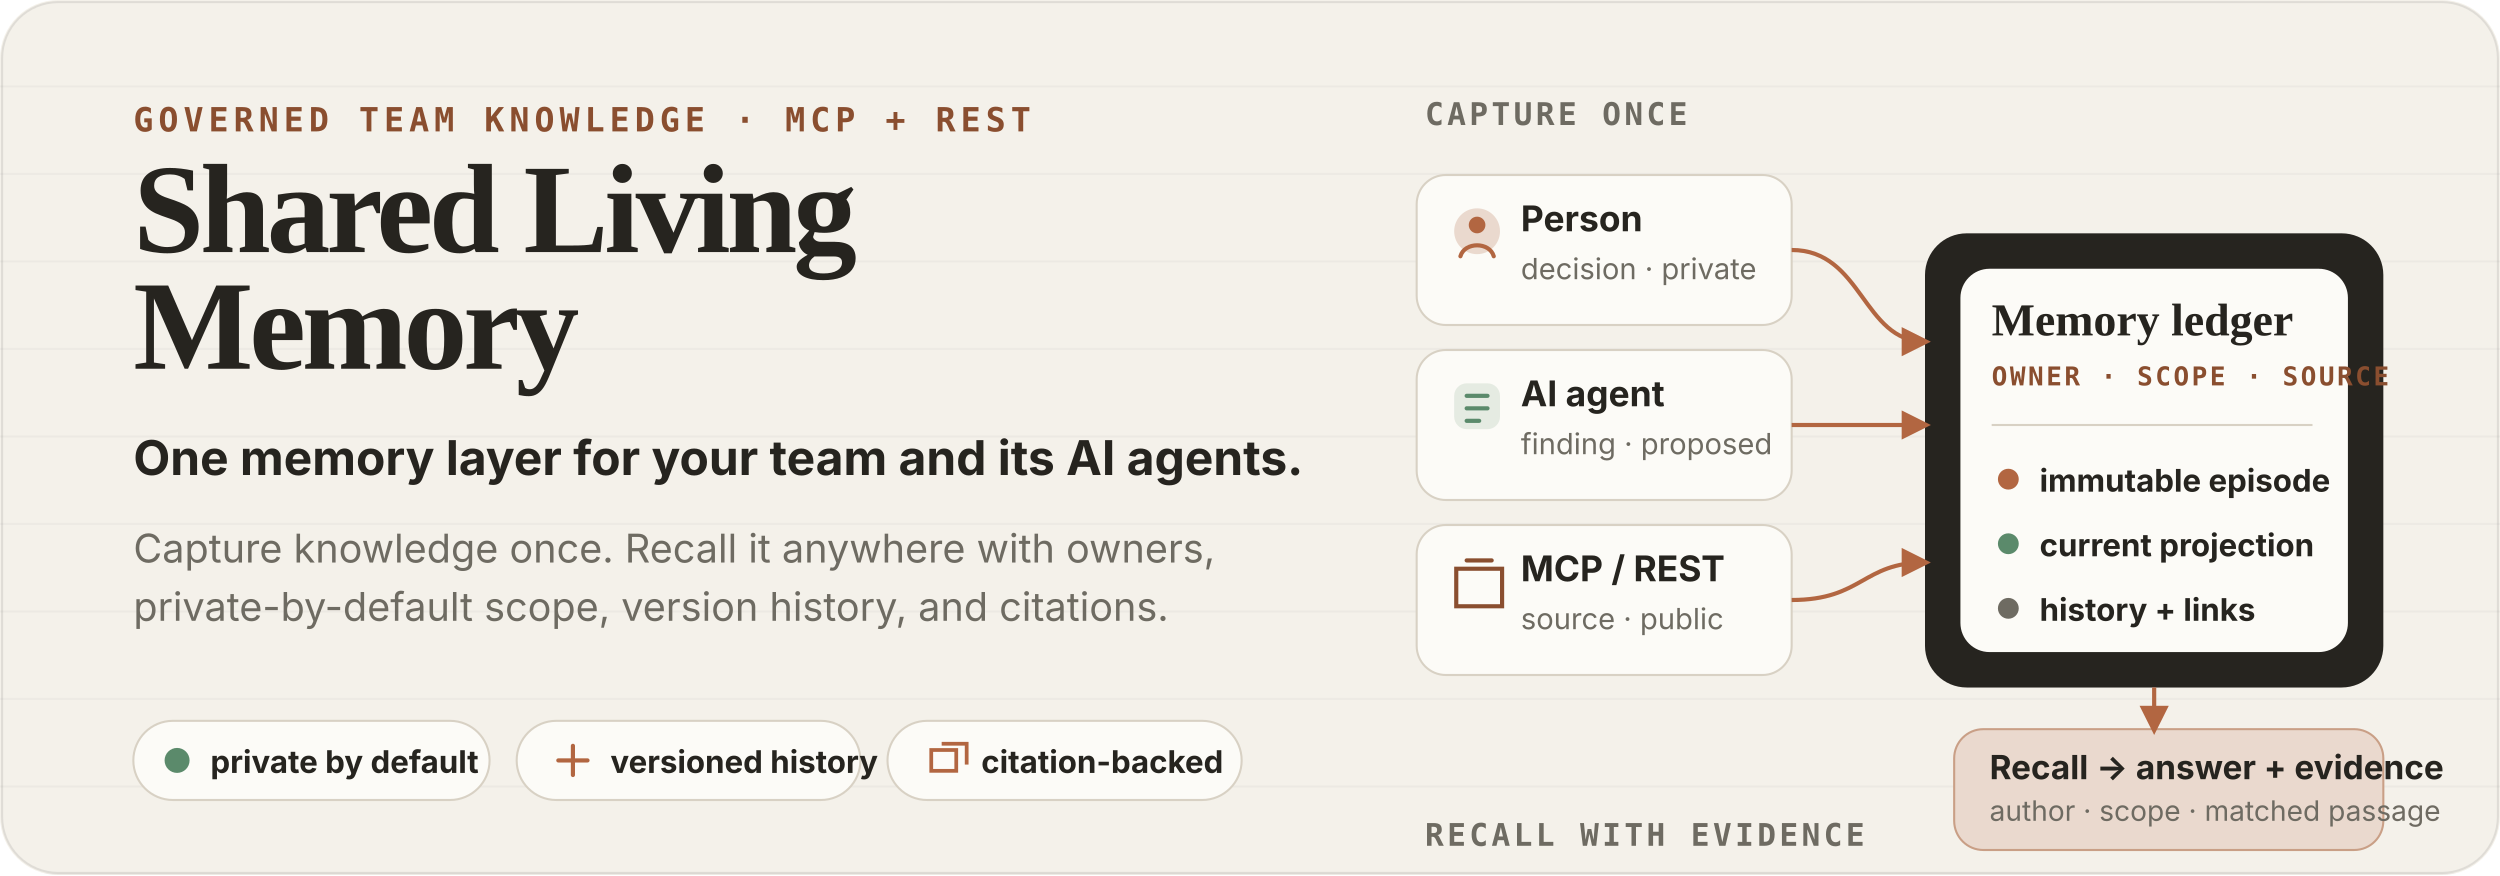
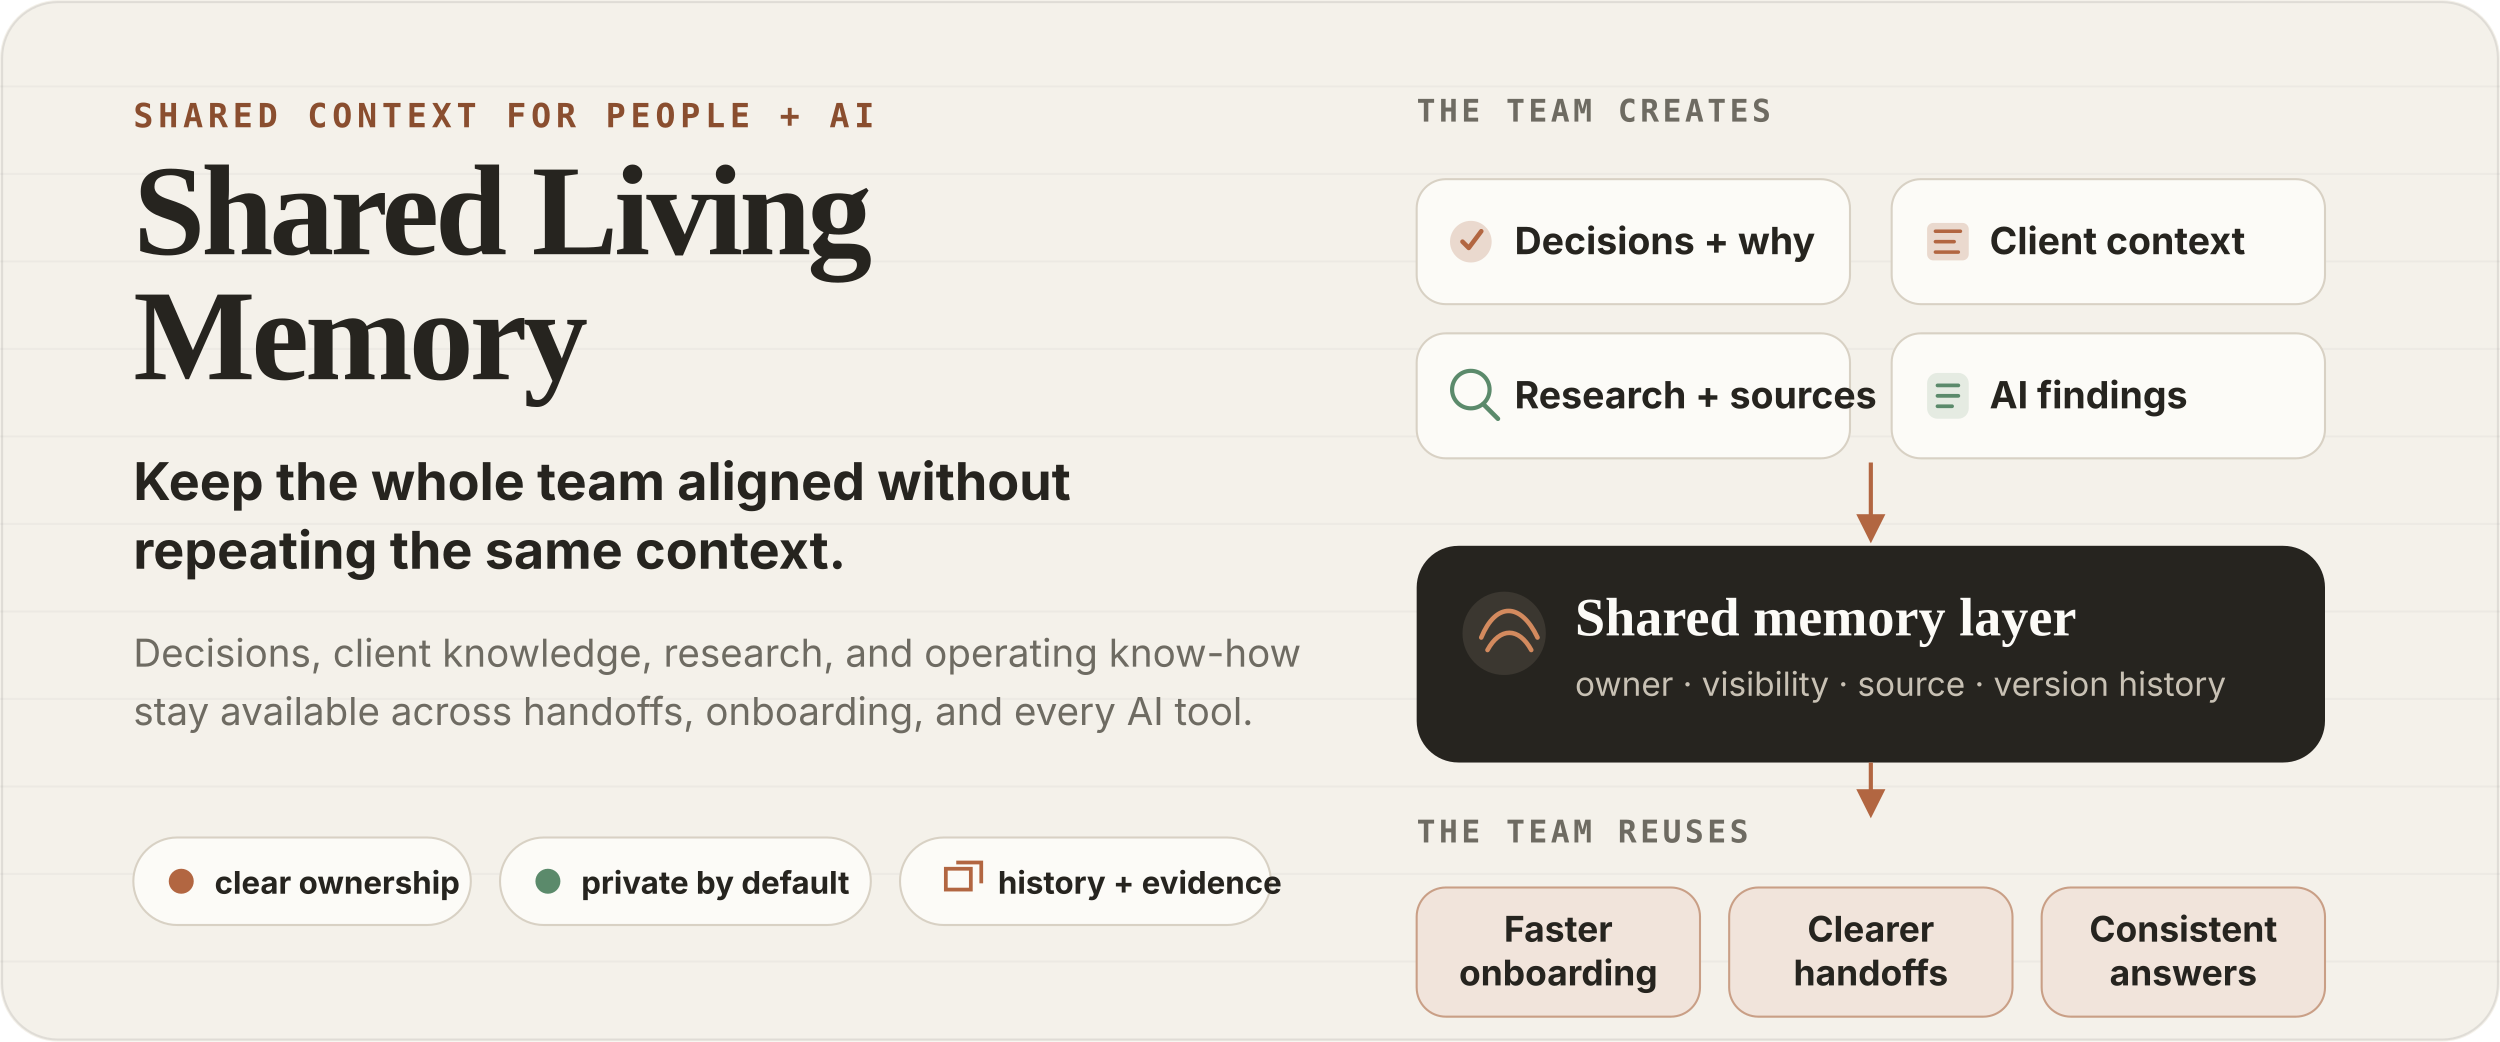
- <svg xmlns="http://www.w3.org/2000/svg" width="1200" height="420" viewBox="0 0 1200 420" role="img" aria-labelledby="title desc">
+ <svg xmlns="http://www.w3.org/2000/svg" width="1200" height="500" viewBox="0 0 1200 500" role="img" aria-labelledby="title desc">
  <defs>
    <pattern id="paper-lines" width="1200" height="42" patternUnits="userSpaceOnUse">
      <path d="M0 41.5H1200" stroke="#26241F" stroke-opacity=".035" />
    </pattern>
-     <marker id="arrow" viewBox="0 0 10 10" refX="8" refY="5" markerWidth="7" markerHeight="7" orient="auto-start-reverse">
+     <marker id="arrow" viewBox="0 0 10 10" refX="8" refY="5" markerWidth="7" markerHeight="7" orient="auto">
      <path d="M0 0L10 5L0 10Z" fill="#B26641" />
    </marker>
  </defs>
-   <rect width="1200" height="420" rx="28" fill="#F4F1EA" />
-   <rect width="1200" height="420" rx="28" fill="url(#paper-lines)" />
-   <rect x="1" y="1" width="1198" height="418" rx="27" fill="none" stroke="#26241F" stroke-opacity=".10" />
-   <g transform="translate(64 52)">
-     <text x="0" y="0" dominant-baseline="hanging" font-family="ui-monospace, SFMono-Regular, Menlo, monospace" font-size="16" font-weight="700" letter-spacing="2.4" fill="#8A4E2F">
-       GOVERNED TEAM KNOWLEDGE · MCP + REST
+   <rect width="1200" height="500" rx="28" fill="#F4F1EA" />
+   <rect width="1200" height="500" rx="28" fill="url(#paper-lines)" />
+   <rect x="1" y="1" width="1198" height="498" rx="27" fill="none" stroke="#26241F" stroke-opacity=".10" />
+   <g transform="translate(64 50)">
+     <text x="0" y="0" dominant-baseline="hanging" font-family="ui-monospace, SFMono-Regular, Menlo, monospace" font-size="16" font-weight="700" letter-spacing="2.3" fill="#8A4E2F">
+       SHARED CONTEXT FOR PEOPLE + AI
    </text>
-     <text x="0" y="69" font-family="Georgia, 'Times New Roman', serif" font-size="61" font-weight="600" letter-spacing="-1.9" fill="#26241F">
+     <text x="0" y="72" font-family="Georgia, 'Times New Roman', serif" font-size="62" font-weight="600" letter-spacing="-1.8" fill="#26241F">
      Shared Living
    </text>
-     <text x="0" y="125" font-family="Georgia, 'Times New Roman', serif" font-size="61" font-weight="600" letter-spacing="-1.9" fill="#26241F">
+     <text x="0" y="132" font-family="Georgia, 'Times New Roman', serif" font-size="62" font-weight="600" letter-spacing="-1.8" fill="#26241F">
      Memory
    </text>
-     <text x="0" y="176" font-family="-apple-system, BlinkMacSystemFont, 'Segoe UI', sans-serif" font-size="23" font-weight="650" fill="#26241F">
-       One memory layer for your team and its AI agents.
+     <text x="0" y="190" font-family="-apple-system, BlinkMacSystemFont, 'Segoe UI', sans-serif" font-size="25" font-weight="700" fill="#26241F">
+       Keep the whole team aligned without
    </text>
-     <text x="0" y="218" font-family="-apple-system, BlinkMacSystemFont, 'Segoe UI', sans-serif" font-size="19" fill="#6E6B62">
-       Capture knowledge once. Recall it anywhere with owners,
+     <text x="0" y="223" font-family="-apple-system, BlinkMacSystemFont, 'Segoe UI', sans-serif" font-size="25" font-weight="700" fill="#26241F">
+       repeating the same context.
    </text>
-     <text x="0" y="246" font-family="-apple-system, BlinkMacSystemFont, 'Segoe UI', sans-serif" font-size="19" fill="#6E6B62">
-       private-by-default scope, version history, and citations.
+     <text x="0" y="270" font-family="-apple-system, BlinkMacSystemFont, 'Segoe UI', sans-serif" font-size="18.5" fill="#6E6B62">
+       Decisions, client knowledge, research, and operating know-how
    </text>
-     <g transform="translate(0 294)">
-       <rect x="0" y="0" width="171" height="38" rx="19" fill="#FCFBF7" stroke="#D8D1C4" />
-       <circle cx="21" cy="19" r="6" fill="#5B8A6B" />
-       <text x="37" y="25" font-family="-apple-system, BlinkMacSystemFont, 'Segoe UI', sans-serif" font-size="15" font-weight="650" fill="#26241F">private by default</text>
-       <rect x="184" y="0" width="165" height="38" rx="19" fill="#FCFBF7" stroke="#D8D1C4" />
-       <path d="M204 19h14M211 12v14" stroke="#B26641" stroke-width="2" stroke-linecap="round" />
-       <text x="229" y="25" font-family="-apple-system, BlinkMacSystemFont, 'Segoe UI', sans-serif" font-size="15" font-weight="650" fill="#26241F">versioned history</text>
-       <rect x="362" y="0" width="170" height="38" rx="19" fill="#FCFBF7" stroke="#D8D1C4" />
-       <path d="M383 14h12v10h-12zM388 11h12v10" fill="none" stroke="#B26641" stroke-width="1.8" />
-       <text x="407" y="25" font-family="-apple-system, BlinkMacSystemFont, 'Segoe UI', sans-serif" font-size="15" font-weight="650" fill="#26241F">citation-backed</text>
+     <text x="0" y="298" font-family="-apple-system, BlinkMacSystemFont, 'Segoe UI', sans-serif" font-size="18.5" fill="#6E6B62">
+       stay available across handoffs, onboarding, and every AI tool.
+     </text>
+     <g transform="translate(0 352)">
+       <rect x="0" y="0" width="162" height="42" rx="21" fill="#FCFBF7" stroke="#D8D1C4" />
+       <circle cx="23" cy="21" r="6" fill="#B26641" />
+       <text x="39" y="27" font-family="-apple-system, BlinkMacSystemFont, 'Segoe UI', sans-serif" font-size="15" font-weight="700" fill="#26241F">clear ownership</text>
+       <rect x="176" y="0" width="178" height="42" rx="21" fill="#FCFBF7" stroke="#D8D1C4" />
+       <circle cx="199" cy="21" r="6" fill="#5B8A6B" />
+       <text x="215" y="27" font-family="-apple-system, BlinkMacSystemFont, 'Segoe UI', sans-serif" font-size="15" font-weight="700" fill="#26241F">private by default</text>
+       <rect x="368" y="0" width="178" height="42" rx="21" fill="#FCFBF7" stroke="#D8D1C4" />
+       <path d="M390 15h12v10h-12zM395 12h12v10" fill="none" stroke="#B26641" stroke-width="1.8" />
+       <text x="415" y="27" font-family="-apple-system, BlinkMacSystemFont, 'Segoe UI', sans-serif" font-size="15" font-weight="700" fill="#26241F">history + evidence</text>
    </g>
  </g>
-   <g transform="translate(680 42)">
-     <text x="4" y="18" font-family="ui-monospace, SFMono-Regular, Menlo, monospace" font-size="15" font-weight="700" letter-spacing="1.6" fill="#6E6B62">
-       CAPTURE ONCE
+   <g transform="translate(680 48)">
+     <text x="0" y="0" dominant-baseline="hanging" font-family="ui-monospace, SFMono-Regular, Menlo, monospace" font-size="15" font-weight="700" letter-spacing="1.7" fill="#6E6B62">
+       THE TEAM CREATES
    </text>
-     <g transform="translate(0 42)">
-       <rect width="180" height="72" rx="14" fill="#FCFBF7" stroke="#D8D1C4" />
-       <circle cx="29" cy="27" r="11" fill="#EAD9CE" />
-       <circle cx="29" cy="24" r="4" fill="#B26641" />
-       <path d="M21 39c2-7 14-7 16 0" fill="none" stroke="#B26641" stroke-width="2" stroke-linecap="round" />
-       <text x="50" y="27" font-family="-apple-system, BlinkMacSystemFont, 'Segoe UI', sans-serif" font-size="17" font-weight="700" fill="#26241F">Person</text>
-       <text x="50" y="50" font-family="-apple-system, BlinkMacSystemFont, 'Segoe UI', sans-serif" font-size="14" fill="#6E6B62">decision · private</text>
+     <g transform="translate(0 38)">
+       <rect width="208" height="60" rx="14" fill="#FCFBF7" stroke="#D8D1C4" />
+       <circle cx="26" cy="30" r="10" fill="#EAD9CE" />
+       <path d="M22 30l3 3 6-8" fill="none" stroke="#B26641" stroke-width="2.2" stroke-linecap="round" stroke-linejoin="round" />
+       <text x="47" y="36" font-family="-apple-system, BlinkMacSystemFont, 'Segoe UI', sans-serif" font-size="18" font-weight="700" fill="#26241F">Decisions + why</text>
    </g>
-     <g transform="translate(0 126)">
-       <rect width="180" height="72" rx="14" fill="#FCFBF7" stroke="#D8D1C4" />
-       <rect x="18" y="16" width="22" height="22" rx="6" fill="#E5EBE2" />
-       <path d="M24 22h10M24 28h10M24 34h6" stroke="#5B8A6B" stroke-width="2" stroke-linecap="round" />
-       <text x="50" y="27" font-family="-apple-system, BlinkMacSystemFont, 'Segoe UI', sans-serif" font-size="17" font-weight="700" fill="#26241F">AI agent</text>
-       <text x="50" y="50" font-family="-apple-system, BlinkMacSystemFont, 'Segoe UI', sans-serif" font-size="14" fill="#6E6B62">finding · proposed</text>
+     <g transform="translate(228 38)">
+       <rect width="208" height="60" rx="14" fill="#FCFBF7" stroke="#D8D1C4" />
+       <rect x="17" y="21" width="20" height="18" rx="3" fill="#EAD9CE" />
+       <path d="M21 25h12M21 30h9M21 35h11" stroke="#B26641" stroke-width="1.7" stroke-linecap="round" />
+       <text x="47" y="36" font-family="-apple-system, BlinkMacSystemFont, 'Segoe UI', sans-serif" font-size="18" font-weight="700" fill="#26241F">Client context</text>
    </g>
-     <g transform="translate(0 210)">
-       <rect width="180" height="72" rx="14" fill="#FCFBF7" stroke="#D8D1C4" />
-       <path d="M19 21h22v18H19zM24 17h12" fill="none" stroke="#8A4E2F" stroke-width="2" stroke-linecap="round" />
-       <text x="50" y="27" font-family="-apple-system, BlinkMacSystemFont, 'Segoe UI', sans-serif" font-size="17" font-weight="700" fill="#26241F">MCP / REST</text>
-       <text x="50" y="50" font-family="-apple-system, BlinkMacSystemFont, 'Segoe UI', sans-serif" font-size="14" fill="#6E6B62">source · public</text>
+     <g transform="translate(0 112)">
+       <rect width="208" height="60" rx="14" fill="#FCFBF7" stroke="#D8D1C4" />
+       <circle cx="26" cy="27" r="9" fill="none" stroke="#5B8A6B" stroke-width="2" />
+       <path d="M32 34l7 7" stroke="#5B8A6B" stroke-width="2.2" stroke-linecap="round" />
+       <text x="47" y="36" font-family="-apple-system, BlinkMacSystemFont, 'Segoe UI', sans-serif" font-size="18" font-weight="700" fill="#26241F">Research + sources</text>
    </g>
-     <g transform="translate(244 70)">
-       <rect width="220" height="218" rx="20" fill="#26241F" />
-       <rect x="17" y="17" width="186" height="184" rx="14" fill="#FCFBF7" />
-       <text x="32" y="49" font-family="Georgia, 'Times New Roman', serif" font-size="22" font-weight="600" fill="#26241F">Memory ledger</text>
-       <text x="32" y="73" font-family="ui-monospace, SFMono-Regular, Menlo, monospace" font-size="12.5" font-weight="700" letter-spacing="1.2" fill="#8A4E2F">OWNER · SCOPE · SOURCE</text>
-       <path d="M32 92h154" stroke="#D8D1C4" />
-       <circle cx="40" cy="118" r="5" fill="#B26641" />
-       <text x="55" y="124" font-family="-apple-system, BlinkMacSystemFont, 'Segoe UI', sans-serif" font-size="15" font-weight="650" fill="#26241F">immutable episode</text>
-       <circle cx="40" cy="149" r="5" fill="#5B8A6B" />
-       <text x="55" y="155" font-family="-apple-system, BlinkMacSystemFont, 'Segoe UI', sans-serif" font-size="15" font-weight="650" fill="#26241F">current projection</text>
-       <circle cx="40" cy="180" r="5" fill="#6E6B62" />
-       <text x="55" y="186" font-family="-apple-system, BlinkMacSystemFont, 'Segoe UI', sans-serif" font-size="15" font-weight="650" fill="#26241F">history + links</text>
+     <g transform="translate(228 112)">
+       <rect width="208" height="60" rx="14" fill="#FCFBF7" stroke="#D8D1C4" />
+       <rect x="17" y="19" width="20" height="22" rx="5" fill="#E5EBE2" />
+       <path d="M22 25h10M22 30h10M22 35h7" stroke="#5B8A6B" stroke-width="1.8" stroke-linecap="round" />
+       <text x="47" y="36" font-family="-apple-system, BlinkMacSystemFont, 'Segoe UI', sans-serif" font-size="18" font-weight="700" fill="#26241F">AI findings</text>
    </g>
-     <path d="M180 78C214 78 214 122 244 122" fill="none" stroke="#B26641" stroke-width="2" marker-end="url(#arrow)" />
-     <path d="M180 162H244" fill="none" stroke="#B26641" stroke-width="2" marker-end="url(#arrow)" />
-     <path d="M180 246C214 246 214 228 244 228" fill="none" stroke="#B26641" stroke-width="2" marker-end="url(#arrow)" />
-     <g transform="translate(258 308)">
-       <rect width="206" height="58" rx="14" fill="#EAD9CE" stroke="#C99F86" />
-       <text x="17" y="24" font-family="-apple-system, BlinkMacSystemFont, 'Segoe UI', sans-serif" font-size="16" font-weight="750" fill="#26241F">Recall → answer + evidence</text>
-       <text x="17" y="44" font-family="-apple-system, BlinkMacSystemFont, 'Segoe UI', sans-serif" font-size="13.5" fill="#6E6B62">author · scope · matched passage</text>
+     <path d="M218 174V210" fill="none" stroke="#B26641" stroke-width="2" marker-end="url(#arrow)" />
+     <g transform="translate(0 214)">
+       <rect width="436" height="104" rx="20" fill="#26241F" />
+       <circle cx="42" cy="42" r="20" fill="#3B3730" />
+       <path d="M31 44c7-17 19-17 27 0M34 50c6-11 15-11 21 0" fill="none" stroke="#D38A5E" stroke-width="2.2" stroke-linecap="round" />
+       <text x="76" y="43" font-family="Georgia, 'Times New Roman', serif" font-size="26" font-weight="600" fill="#FCFBF7">Shared memory layer</text>
+       <text x="76" y="72" font-family="-apple-system, BlinkMacSystemFont, 'Segoe UI', sans-serif" font-size="16" fill="#C8C1B4">owner · visibility · source · version history</text>
    </g>
-     <path d="M354 288V308" stroke="#B26641" stroke-width="2" marker-end="url(#arrow)" />
-     <text x="4" y="364" font-family="ui-monospace, SFMono-Regular, Menlo, monospace" font-size="15" font-weight="700" letter-spacing="1.6" fill="#6E6B62">
-       RECALL WITH EVIDENCE
+     <path d="M218 318V342" stroke="#B26641" stroke-width="2" marker-end="url(#arrow)" />
+     <text x="0" y="346" dominant-baseline="hanging" font-family="ui-monospace, SFMono-Regular, Menlo, monospace" font-size="15" font-weight="700" letter-spacing="1.7" fill="#6E6B62">
+       THE TEAM REUSES
    </text>
+     <g transform="translate(0 378)">
+       <rect width="136" height="62" rx="14" fill="#F1E4DB" stroke="#C99F86" />
+       <text x="68" y="26" text-anchor="middle" font-family="-apple-system, BlinkMacSystemFont, 'Segoe UI', sans-serif" font-size="17" font-weight="700" fill="#26241F">Faster</text>
+       <text x="68" y="47" text-anchor="middle" font-family="-apple-system, BlinkMacSystemFont, 'Segoe UI', sans-serif" font-size="17" font-weight="700" fill="#26241F">onboarding</text>
+     </g>
+     <g transform="translate(150 378)">
+       <rect width="136" height="62" rx="14" fill="#F1E4DB" stroke="#C99F86" />
+       <text x="68" y="26" text-anchor="middle" font-family="-apple-system, BlinkMacSystemFont, 'Segoe UI', sans-serif" font-size="17" font-weight="700" fill="#26241F">Clearer</text>
+       <text x="68" y="47" text-anchor="middle" font-family="-apple-system, BlinkMacSystemFont, 'Segoe UI', sans-serif" font-size="17" font-weight="700" fill="#26241F">handoffs</text>
+     </g>
+     <g transform="translate(300 378)">
+       <rect width="136" height="62" rx="14" fill="#F1E4DB" stroke="#C99F86" />
+       <text x="68" y="26" text-anchor="middle" font-family="-apple-system, BlinkMacSystemFont, 'Segoe UI', sans-serif" font-size="17" font-weight="700" fill="#26241F">Consistent</text>
+       <text x="68" y="47" text-anchor="middle" font-family="-apple-system, BlinkMacSystemFont, 'Segoe UI', sans-serif" font-size="17" font-weight="700" fill="#26241F">answers</text>
+     </g>
  </g>
</svg>
